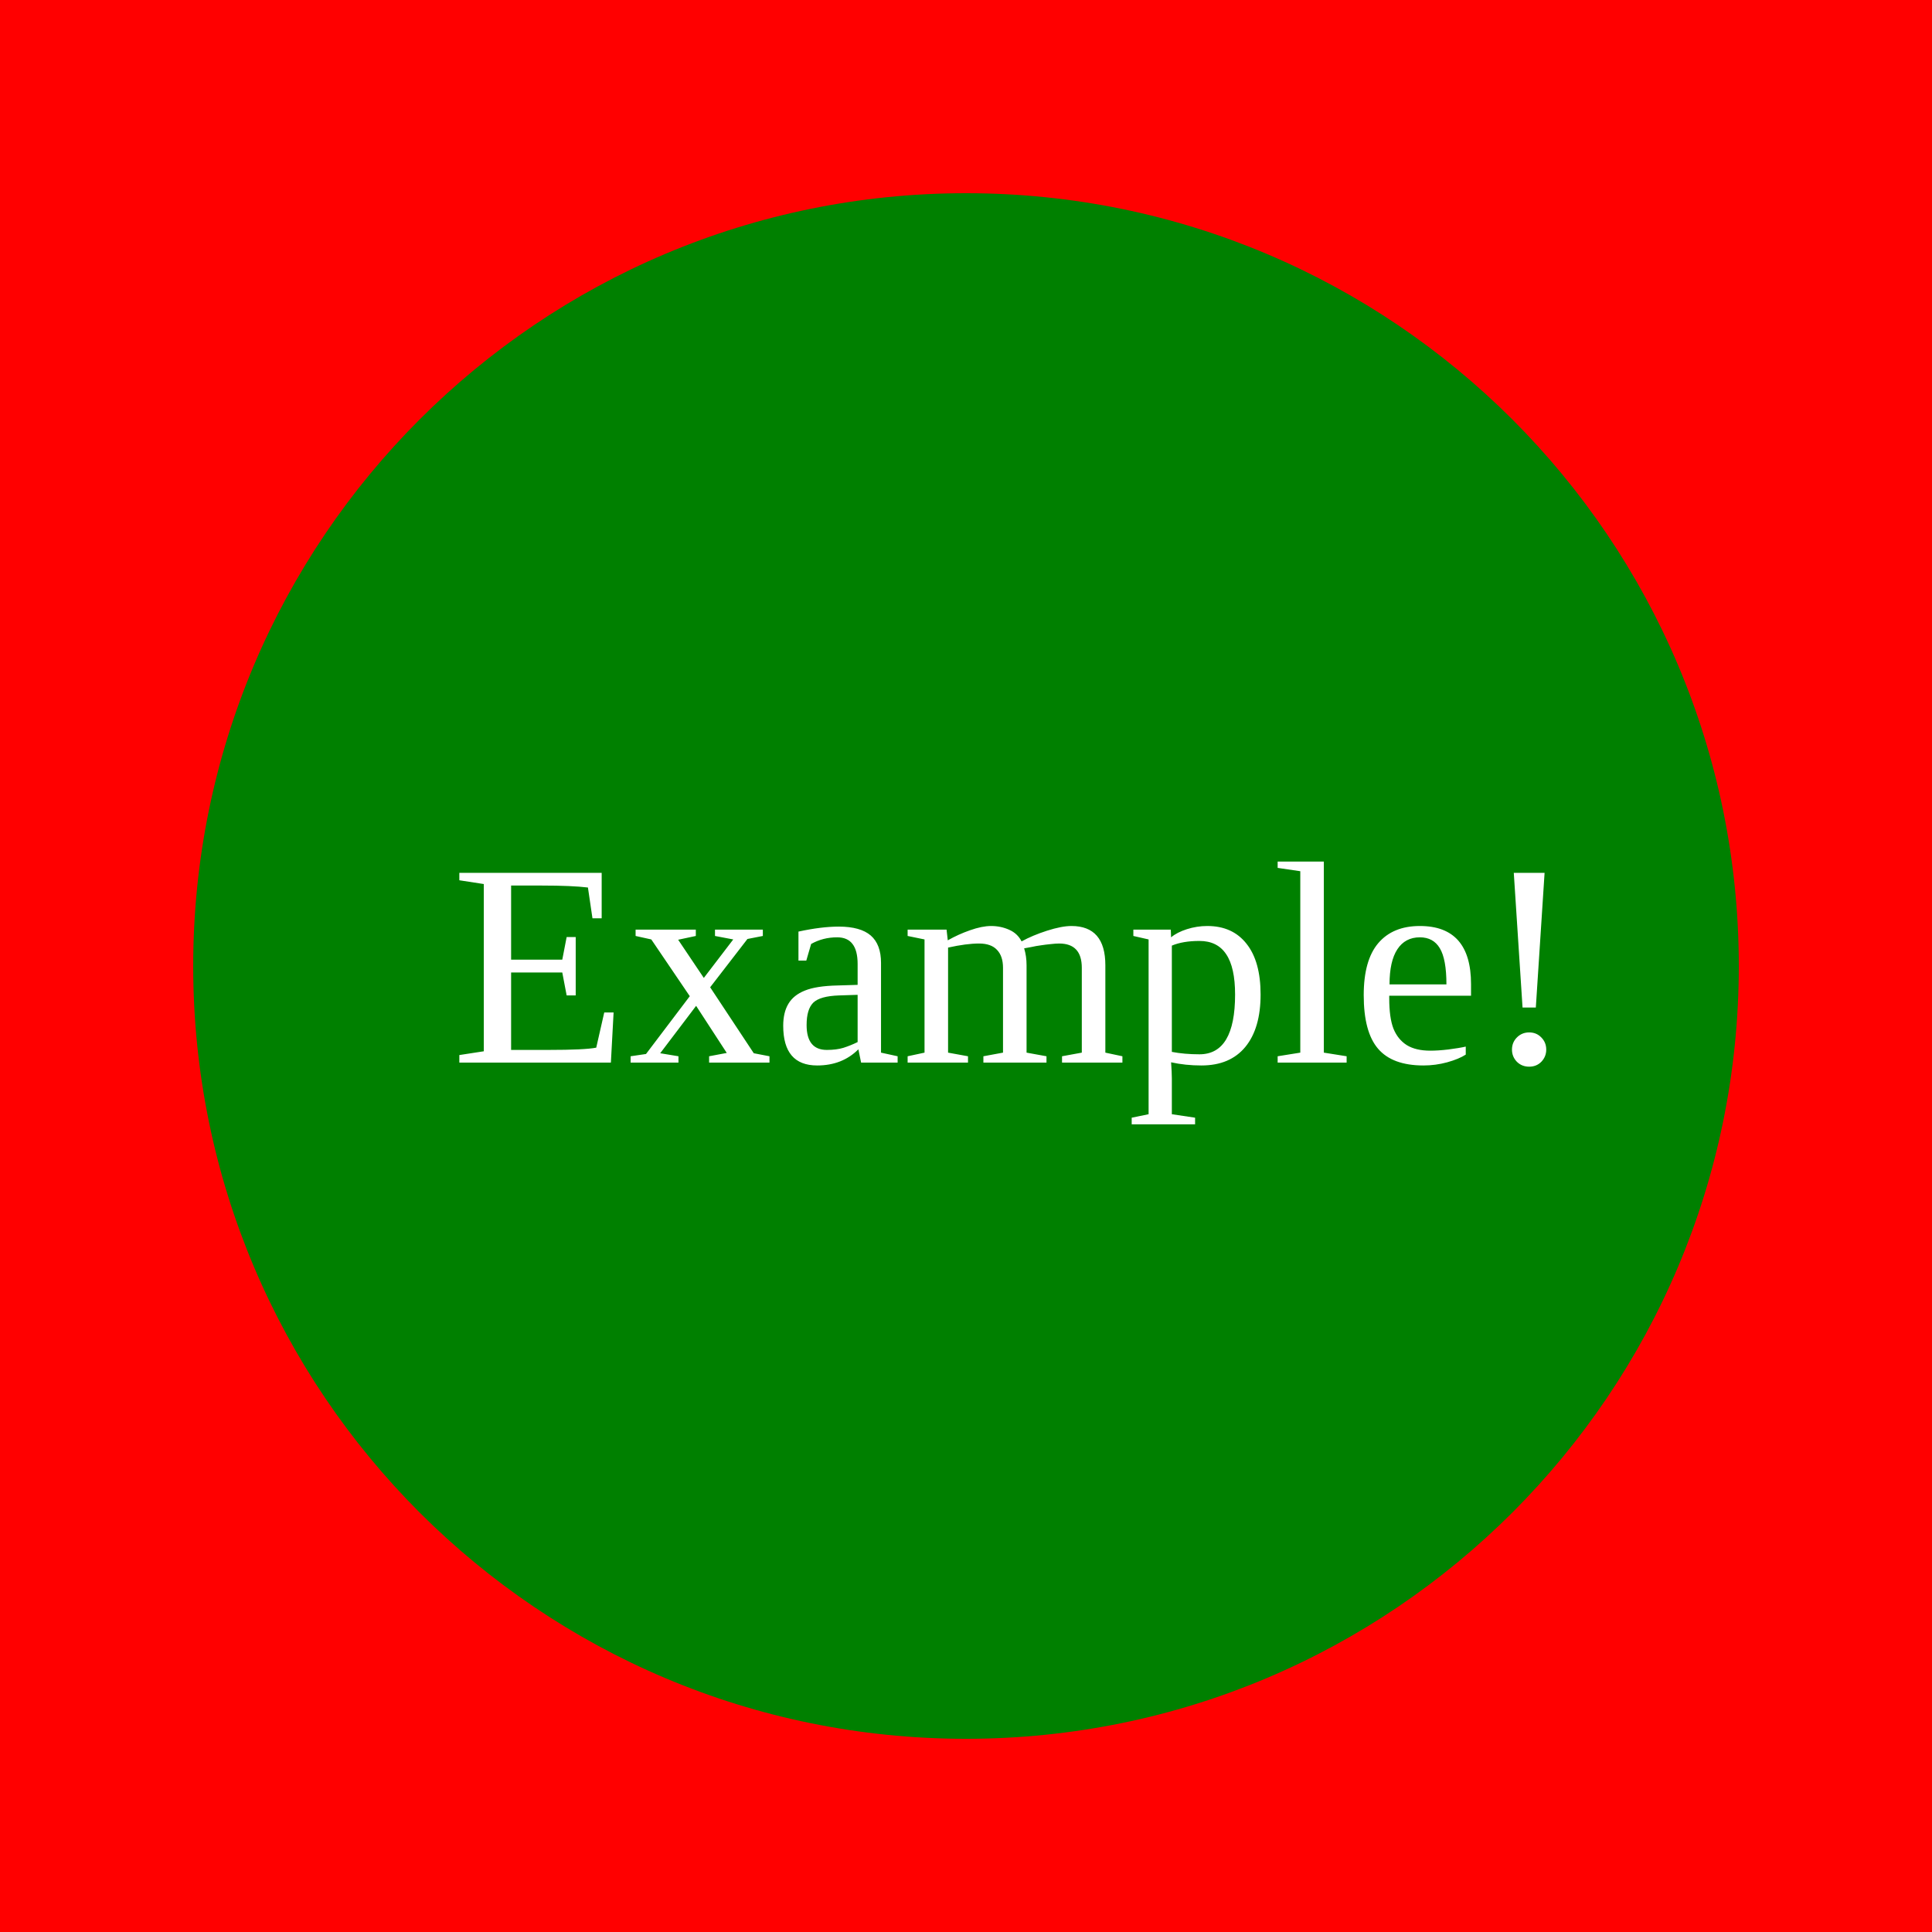
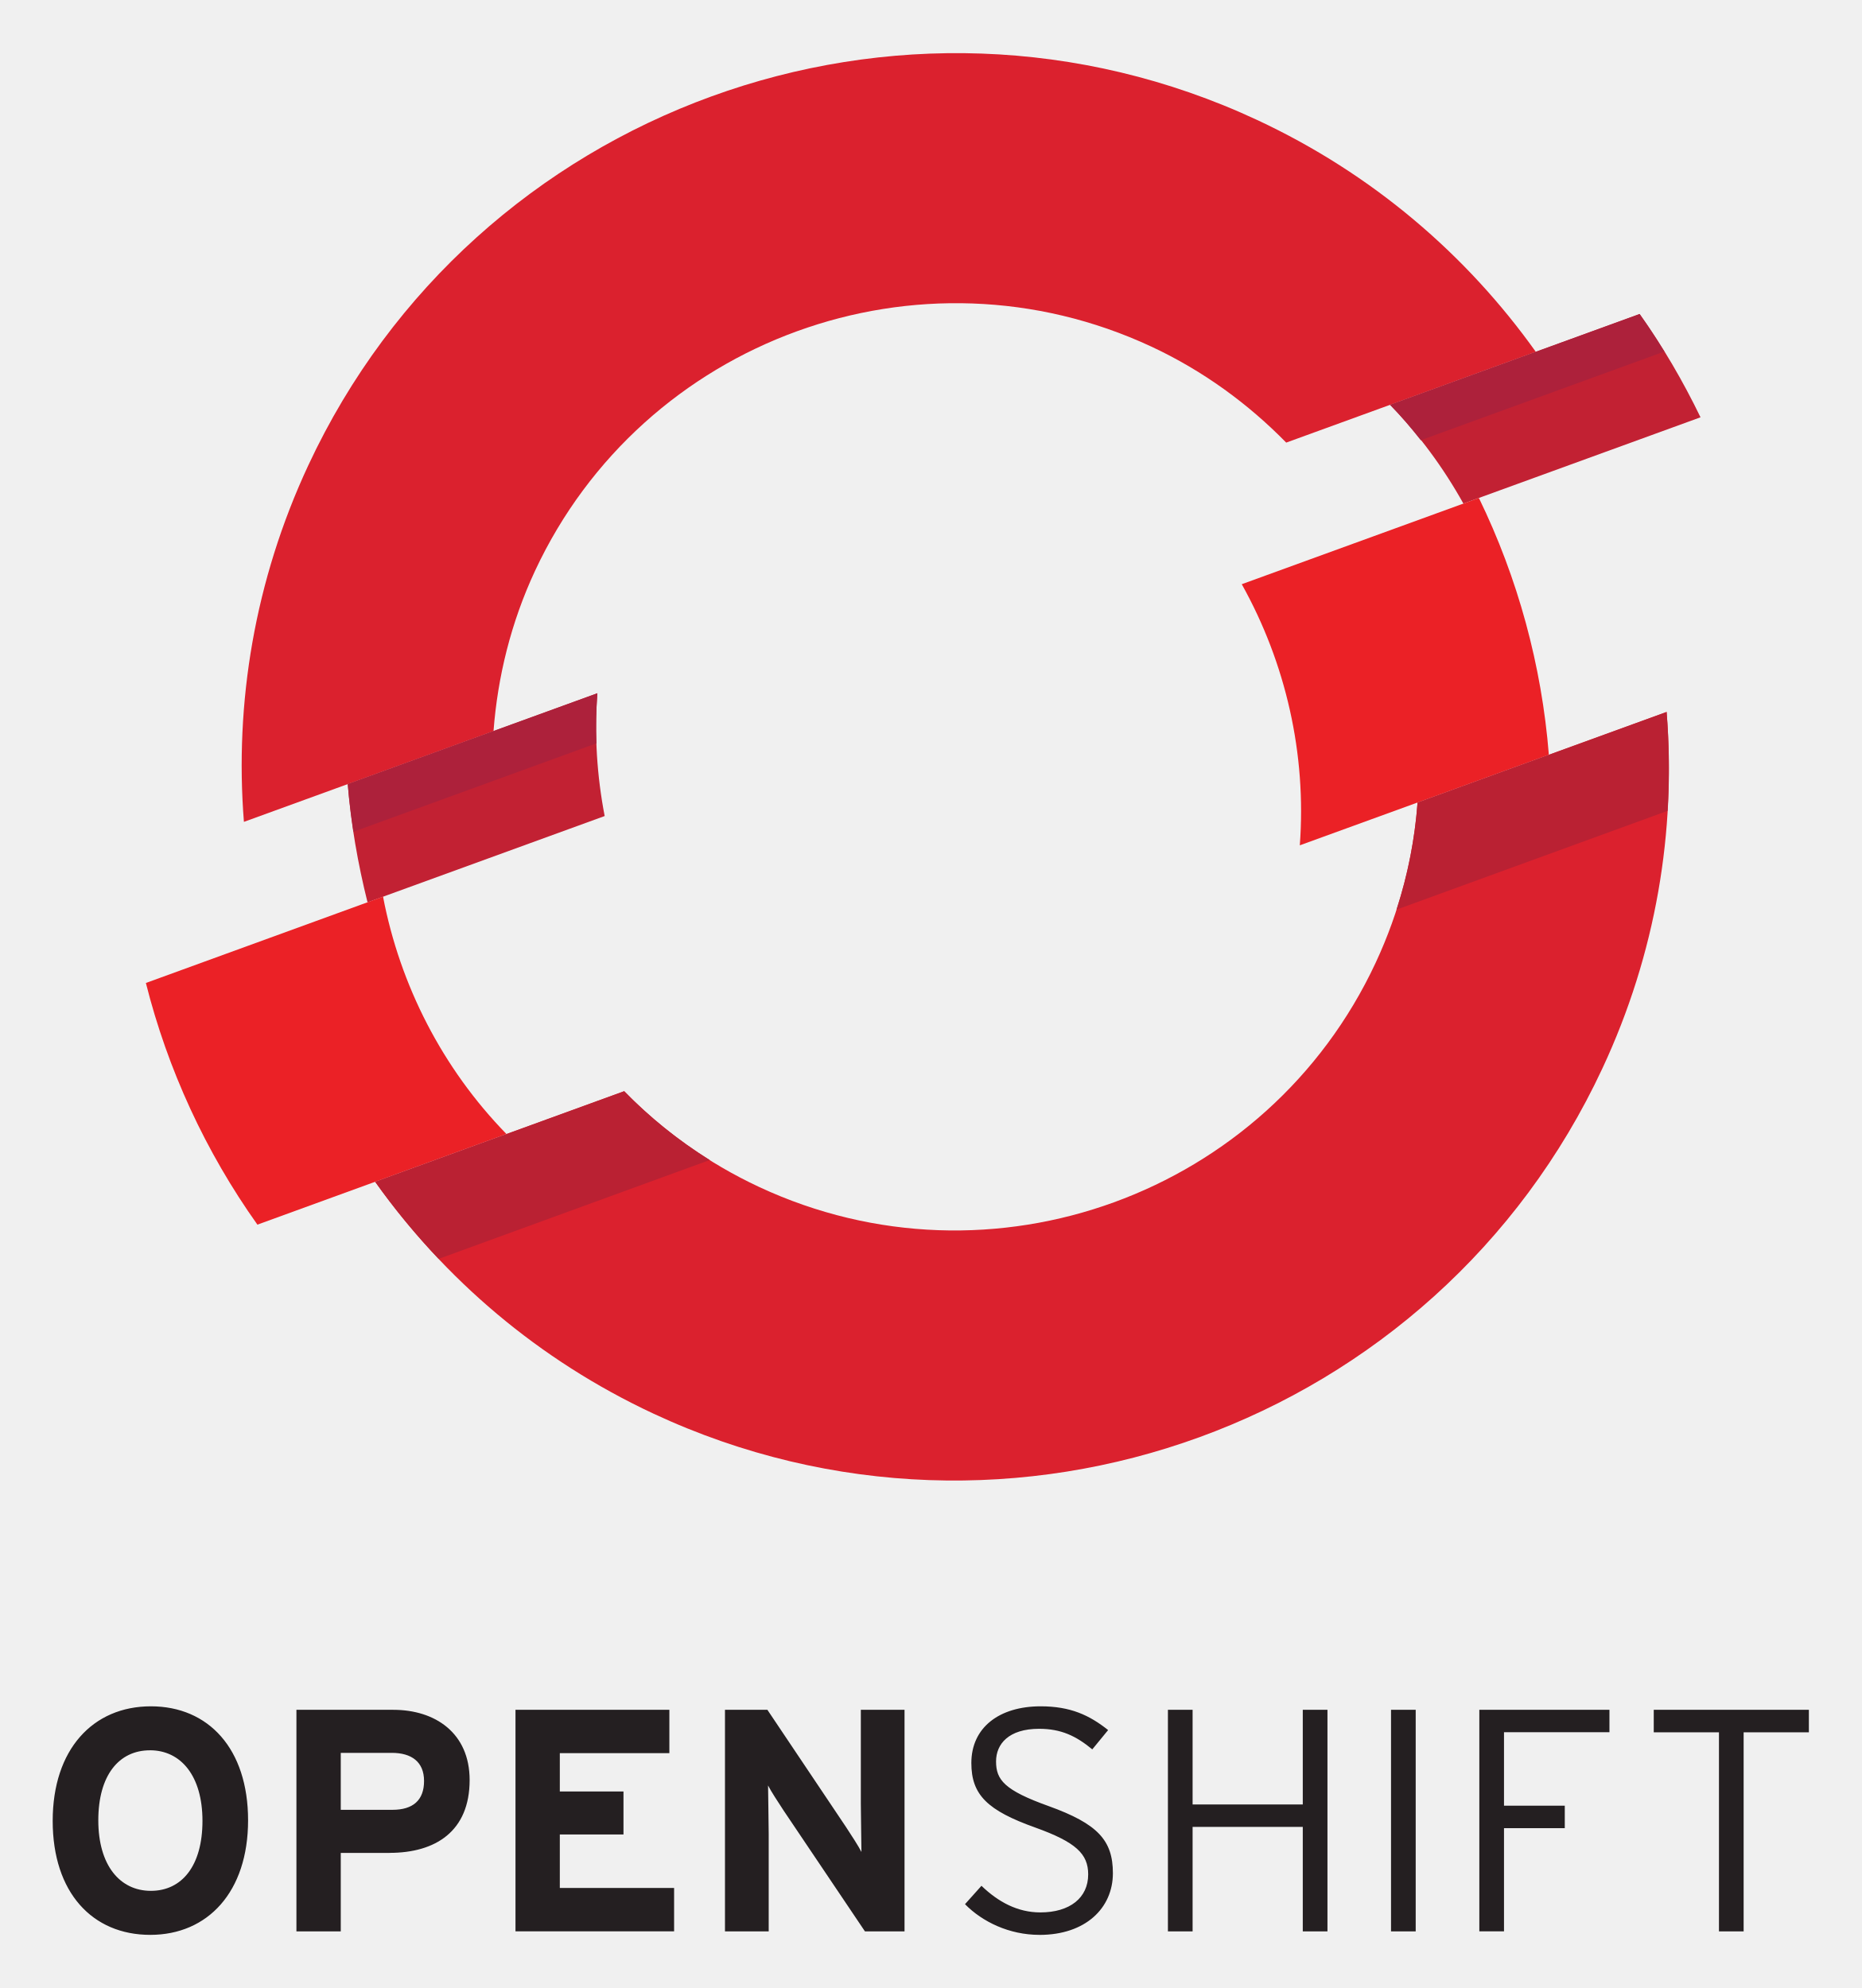
- <svg xmlns="http://www.w3.org/2000/svg" version="1.1" baseProfile="full" width="200" height="200">
-   <rect width="100%" height="100%" fill="red" />
-   <circle cx="100" cy="100" r="80" fill="green" />
-   <text x="105" y="110" font-size="30" text-anchor="middle" fill="white">Example!</text>
+ <svg xmlns="http://www.w3.org/2000/svg" version="1.1" width="719" height="768" viewBox="-1.734 -1.734 61.263 65.408" id="svg45453">
+   <defs id="defs45455" />
+   <path d="m 54.228,11.987 c -0.573,-1.183 -1.235,-2.324 -2.004,-3.4 l -8.213,2.989 c 0.955,0.978 1.758,2.076 2.414,3.251 l 7.803,-2.84 z m -36.303,9.083 -8.215,2.989 c 0.105,1.317 0.333,2.619 0.651,3.894 l 7.804,-2.841 c -0.254,-1.32 -0.344,-2.68 -0.24,-4.041" id="path44560" style="fill:#c22133;fill-opacity:1;fill-rule:nonzero;stroke:none" />
+   <path d="m 36.156,9.66 c 1.709,0.798 3.189,1.885 4.438,3.16 l 8.213,-2.989 c -2.275,-3.192 -5.374,-5.86 -9.17,-7.631 -11.741,-5.475 -25.749,-0.378 -31.223,11.363 -1.772,3.799 -2.431,7.834 -2.121,11.741 l 8.214,-2.989 c 0.136,-1.78 0.57,-3.564 1.366,-5.274 C 19.43,9.414 28.529,6.104 36.156,9.66" id="path44564" style="fill:#db212e;fill-opacity:1;fill-rule:nonzero;stroke:none" />
+   <path d="m 44.916,24.668 c -0.131,1.779 -0.58,3.562 -1.379,5.274 -3.556,7.629 -12.656,10.939 -20.282,7.383 -1.711,-0.799 -3.203,-1.877 -4.446,-3.155 l -8.196,2.982 c 2.27,3.192 5.365,5.861 9.164,7.634 11.741,5.474 25.746,0.376 31.221,-11.365 1.774,-3.796 2.428,-7.831 2.115,-11.735 l -8.196,2.982 z" id="path44572" style="fill:#db212e;fill-opacity:1;fill-rule:nonzero;stroke:none" />
+   <path d="m 46.935,14.641 -7.804,2.84 c 1.45,2.598 2.135,5.588 1.91,8.595 l 8.196,-2.981 c -0.235,-2.941 -1.019,-5.812 -2.303,-8.454 m -36.063,13.124 -7.804,2.842 c 0.716,2.845 1.96,5.549 3.67,7.955 l 8.195,-2.984 c -2.104,-2.16 -3.502,-4.894 -4.061,-7.814" id="path44576" style="fill:#eb2126;fill-opacity:1;fill-rule:nonzero;stroke:none" />
+   <path d="m 53.038,9.823 c -0.259,-0.42 -0.527,-0.834 -0.814,-1.236 l -8.213,2.989 c 0.361,0.37 0.694,0.762 1.011,1.165 l 8.015,-2.918 z M 17.894,22.719 c -0.02,-0.547 -0.011,-1.097 0.031,-1.649 l -8.215,2.989 c 0.043,0.526 0.109,1.049 0.188,1.57 l 7.996,-2.91 z" id="path44584" style="fill:#ad213b;fill-opacity:1;fill-rule:nonzero;stroke:none" />
+   <path d="m 53.112,21.686 -8.196,2.982 c -0.086,1.18 -0.316,2.362 -0.693,3.525 l 8.921,-3.252 c 0.064,-1.09 0.054,-2.178 -0.033,-3.255 m -42.499,15.467 c 0.631,0.889 1.33,1.736 2.089,2.536 l 8.922,-3.254 c -1.042,-0.652 -1.985,-1.414 -2.816,-2.266 l -8.195,2.984 z" id="path44588" style="fill:#ba2133;fill-opacity:1;fill-rule:nonzero;stroke:none" />
+   <path d="m 52.689,54.532 0,0.74 2.146,0 0,6.554 0.812,0 0,-6.554 2.147,0 0,-0.74 -5.106,0 z m -4.928,0.739 0,2.417 2,0 0,0.74 -2,0 0,3.396 -0.812,0 0,-7.293 4.282,0 0,0.739 -3.47,0 z m -3.718,-0.739 0.812,0 0,7.294 -0.812,0 0,-7.294 z m -2.904,7.293 0,-3.439 -3.626,0 0,3.439 -0.812,0 0,-7.294 0.812,0 0,3.116 3.626,0 0,-3.116 0.812,0 0,7.294 -0.812,0 z m -8.667,0.115 c -0.99,0 -1.876,-0.427 -2.449,-1.01 l 0.542,-0.605 c 0.551,0.531 1.188,0.876 1.938,0.876 0.969,0 1.574,-0.48 1.574,-1.251 0,-0.677 -0.406,-1.062 -1.74,-1.542 -1.574,-0.562 -2.105,-1.073 -2.105,-2.125 0,-1.167 0.916,-1.866 2.281,-1.866 0.98,0 1.605,0.292 2.22,0.782 l -0.521,0.635 c -0.531,-0.438 -1.021,-0.677 -1.75,-0.677 -1.001,0 -1.417,0.5 -1.417,1.074 0,0.605 0.271,0.948 1.73,1.47 1.615,0.583 2.115,1.125 2.115,2.209 0,1.146 -0.896,2.031 -2.417,2.031 m -5.742,-0.115 -2.678,-3.98 c -0.177,-0.271 -0.417,-0.636 -0.511,-0.824 0,0.271 0.021,1.188 0.021,1.594 l 0,3.21 -1.439,0 0,-7.294 1.396,0 2.585,3.855 c 0.177,0.271 0.416,0.636 0.51,0.824 0,-0.271 -0.02,-1.188 -0.02,-1.595 l 0,-3.084 1.438,0 0,7.294 -1.302,0 z m -11.501,0 0,-7.294 5.064,0 0,1.427 -3.605,0 0,1.261 2.095,0 0,1.416 -2.095,0 0,1.761 3.761,0 0,1.427 -5.22,0 z m -4.145,-2.584 -1.605,0 0,2.584 -1.459,0 0,-7.294 3.189,0 c 1.375,0 2.511,0.761 2.511,2.312 0,1.689 -1.125,2.397 -2.636,2.397 m 0.074,-3.292 -1.679,0 0,1.875 1.699,0 c 0.677,0 1.042,-0.314 1.042,-0.949 0,-0.635 -0.417,-0.926 -1.062,-0.926 M 3.21,61.94 c -1.907,0 -3.21,-1.396 -3.21,-3.751 0,-2.355 1.324,-3.772 3.231,-3.772 1.896,0 3.199,1.397 3.199,3.752 0,2.355 -1.324,3.771 -3.22,3.771 m -0.01,-6.075 c -1.021,0 -1.699,0.824 -1.699,2.304 0,1.48 0.709,2.322 1.73,2.322 1.021,0 1.698,-0.823 1.698,-2.303 0,-1.48 -0.708,-2.324 -1.729,-2.324" id="path44622" style="fill:#241f21;fill-opacity:1;fill-rule:nonzero;stroke:none" />
</svg>
